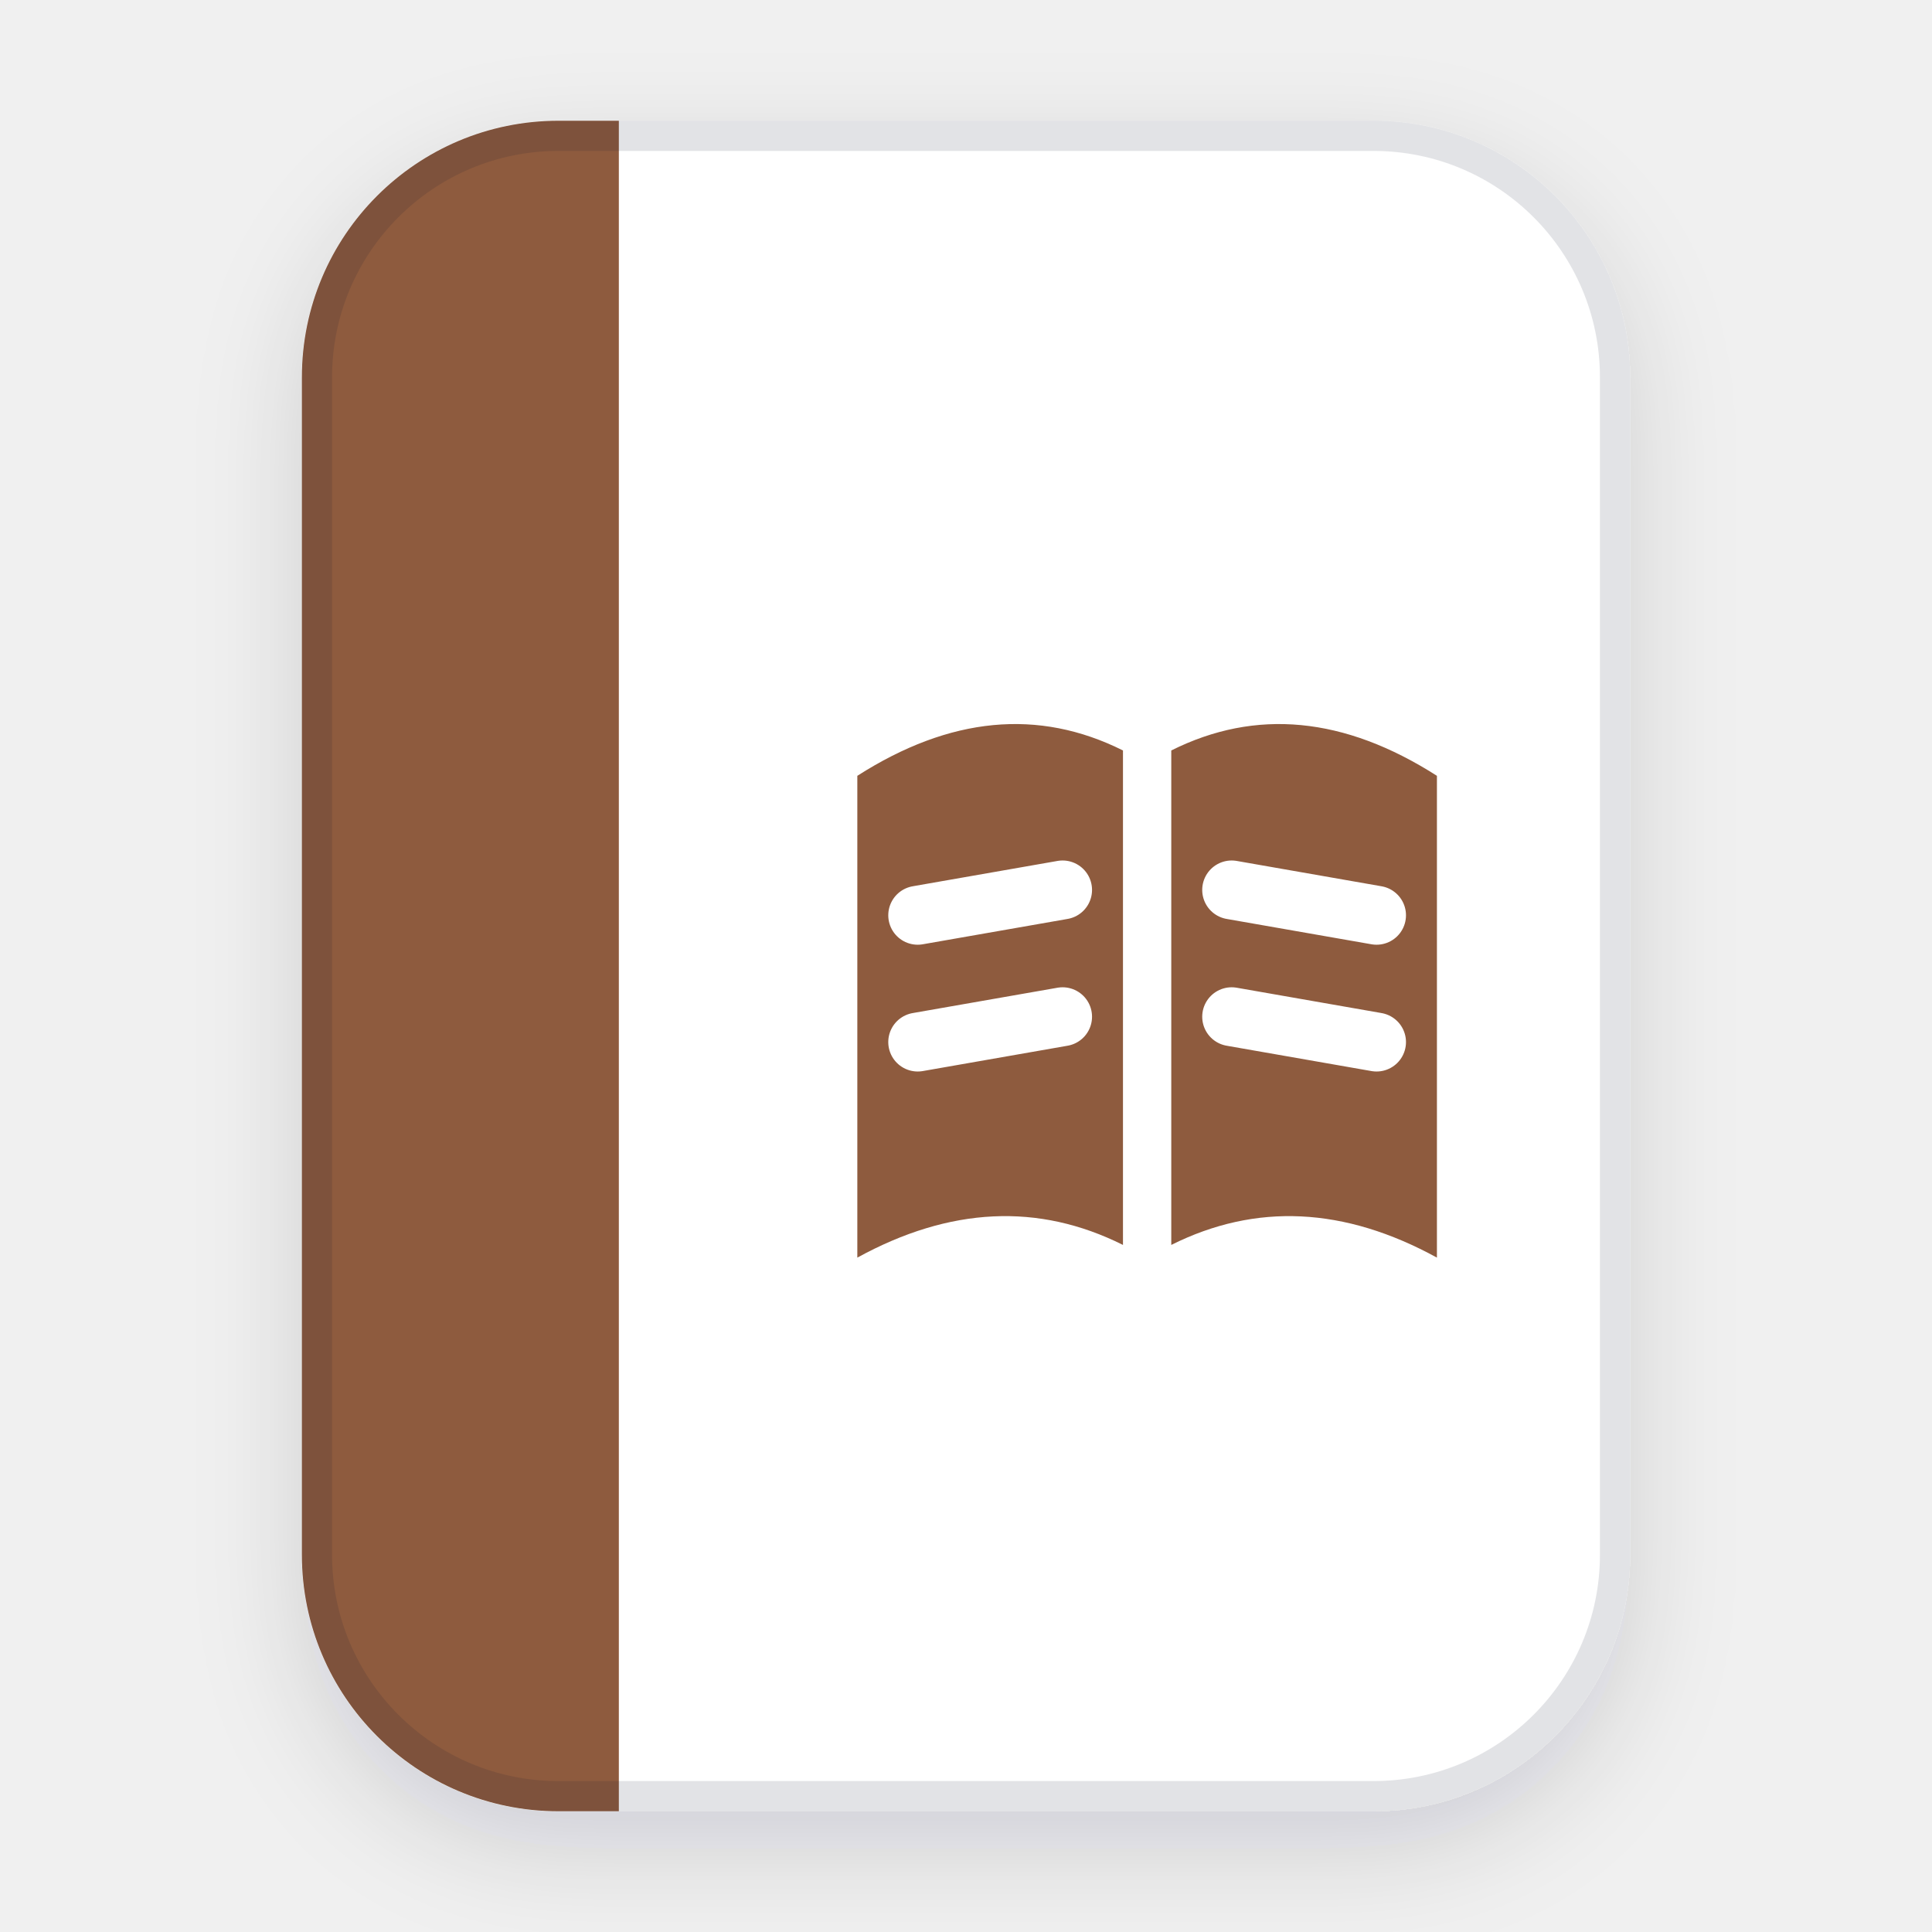
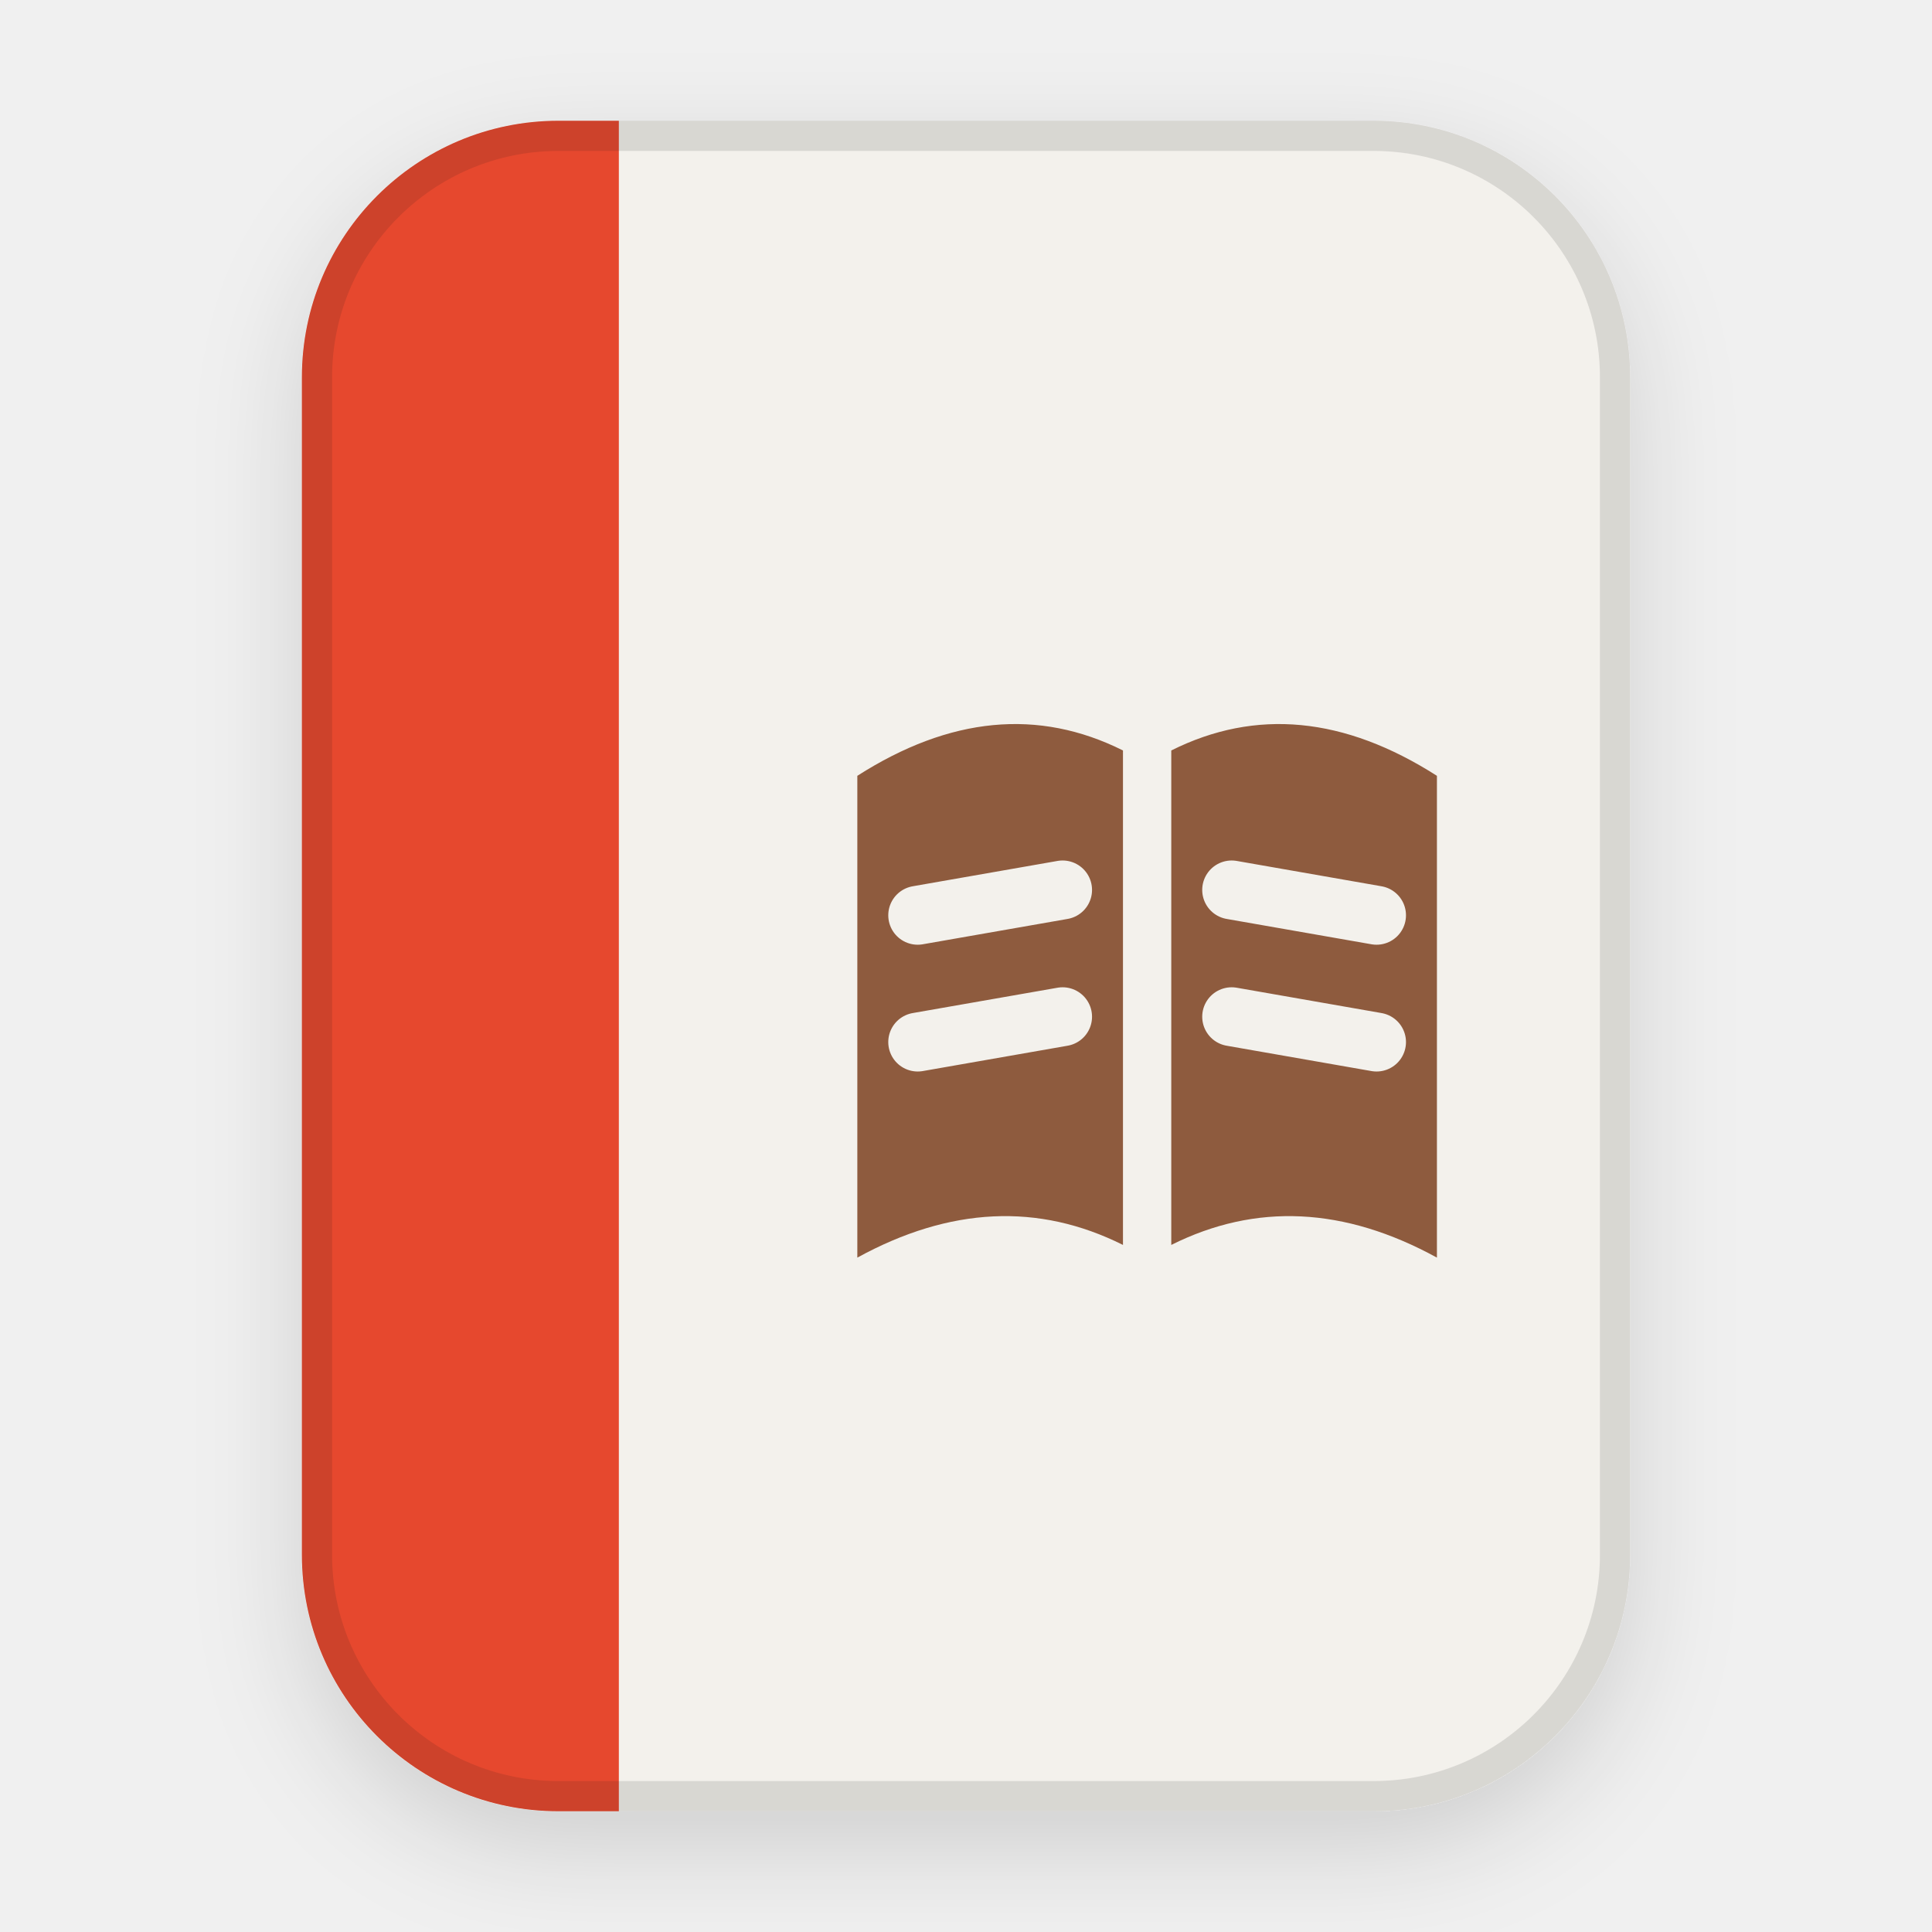
<svg xmlns="http://www.w3.org/2000/svg" width="256" height="256" viewBox="0 0 256 256" fill="none">
  <style>.s,.m{display:none}@media (max-width:23.98px){.l{display:none}.s{display:inline}}@media (min-width:23.99px) and (max-width:39.98px){.l{display:none}.m{display:inline}}</style>
  <g class="l">
    <defs>
      <filter id="shadow-large" x="-20%" y="-20%" width="140%" height="140%">
-         <feDropShadow dx="0" dy="5" stdDeviation="7" flood-color="#0F172A" flood-opacity="0.14" />
+         <feDropShadow dx="0" dy="5" stdDeviation="7" flood-color="#111111" flood-opacity="0.14" />
      </filter>
    </defs>
-     <path d="M74 16H182A34 34 0 0 1 216 50V206A34 34 0 0 1 182 240H74A34 34 0 0 1 40 206V50A34 34 0 0 1 74 16Z" fill="#FFFFFF" filter="url(#shadow-large)" />
-     <path d="M74 16H82V240H74A34 34 0 0 1 40 206V50A34 34 0 0 1 74 16Z" fill="#8E5B3E" />
+     <path d="M74 16H182A34 34 0 0 1 216 50V206A34 34 0 0 1 182 240H74A34 34 0 0 1 40 206V50A34 34 0 0 1 74 16Z" fill="#F3F1EC" filter="url(#shadow-large)" />
+     <path d="M74 16H82V240H74A34 34 0 0 1 40 206V50A34 34 0 0 1 74 16Z" fill="#E6482E" />
    <path d="M113.6 102.8Q132 91.04 148.8 99.44V164.96Q132 156.56 113.6 166.64Z" fill="#8E5B3E" />
    <path d="M190.4 102.8Q172 91.04 155.2 99.44V164.96Q172 156.56 190.4 166.64Z" fill="#8E5B3E" />
-     <path d="M121.6 121.28L140.8 117.92M163.2 117.92L182.4 121.28M121.6 138.08L140.8 134.72M163.2 134.72L182.4 138.08" stroke="#FFFFFF" stroke-width="7.8" stroke-linecap="round" stroke-linejoin="round" />
-     <path d="M74 18H182A32 32 0 0 1 214 50V206A32 32 0 0 1 182 238H74A32 32 0 0 1 42 206V50A32 32 0 0 1 74 18Z" stroke="#0F172A" stroke-opacity="0.12" stroke-width="4" />
+     <path d="M121.6 121.28L140.8 117.92M163.2 117.92L182.4 121.28M121.6 138.08L140.8 134.72M163.2 134.72L182.4 138.08" stroke="#F3F1EC" stroke-width="7.8" stroke-linecap="round" stroke-linejoin="round" />
+     <path d="M74 18H182A32 32 0 0 1 214 50V206A32 32 0 0 1 182 238H74A32 32 0 0 1 42 206V50A32 32 0 0 1 74 18Z" stroke="#111111" stroke-opacity="0.12" stroke-width="4" />
  </g>
  <g class="m">
    <defs>
      <filter id="shadow-mid" x="-20%" y="-20%" width="140%" height="140%">
-         <feDropShadow dx="0" dy="3" stdDeviation="4" flood-color="#0F172A" flood-opacity="0.14" />
+         <feDropShadow dx="0" dy="3" stdDeviation="4" flood-color="#111111" flood-opacity="0.14" />
      </filter>
    </defs>
-     <path d="M72 12H184A36 36 0 0 1 220 48V208A36 36 0 0 1 184 244H72A36 36 0 0 1 36 208V48A36 36 0 0 1 72 12Z" fill="#FFFFFF" filter="url(#shadow-mid)" />
-     <path d="M72 12H84V244H72A36 36 0 0 1 36 208V48A36 36 0 0 1 72 12Z" fill="#8E5B3E" />
+     <path d="M72 12H184A36 36 0 0 1 220 48V208A36 36 0 0 1 184 244H72A36 36 0 0 1 36 208V48A36 36 0 0 1 72 12Z" fill="#F3F1EC" filter="url(#shadow-mid)" />
+     <path d="M72 12H84V244H72A36 36 0 0 1 36 208V48A36 36 0 0 1 72 12Z" fill="#E6482E" />
    <path d="M113.68 99.2Q133 85.76 150.64 95.36V170.24Q133 160.64 113.68 172.16Z" fill="#8E5B3E" />
    <path d="M194.32 99.2Q175 85.76 157.36 95.36V170.24Q175 160.64 194.32 172.16Z" fill="#8E5B3E" />
-     <path d="M122.08 120.32L142.24 116.48M165.76 116.48L185.92 120.32M122.08 139.52L142.24 135.68M165.76 135.68L185.92 139.52" stroke="#FFFFFF" stroke-width="10.8" stroke-linecap="round" stroke-linejoin="round" />
-     <path d="M72 16H184A32 32 0 0 1 216 48V208A32 32 0 0 1 184 240H72A32 32 0 0 1 40 208V48A32 32 0 0 1 72 16Z" stroke="#0F172A" stroke-opacity="0.18" stroke-width="8" />
+     <path d="M122.08 120.32L142.24 116.48M165.76 116.48L185.92 120.32M122.08 139.52L142.24 135.68M165.76 135.68L185.92 139.52" stroke="#F3F1EC" stroke-width="10.8" stroke-linecap="round" stroke-linejoin="round" />
+     <path d="M72 16H184A32 32 0 0 1 216 48V208A32 32 0 0 1 184 240H72A32 32 0 0 1 40 208V48A32 32 0 0 1 72 16Z" stroke="#111111" stroke-opacity="0.18" stroke-width="8" />
  </g>
  <g class="s">
-     <path d="M56 0H200A40 40 0 0 1 240 40V216A40 40 0 0 1 200 256H56A40 40 0 0 1 16 216V40A40 40 0 0 1 56 0Z" fill="#FFFFFF" />
-     <path d="M56 0H80V256H56A40 40 0 0 1 16 216V40A40 40 0 0 1 56 0Z" fill="#8E5B3E" />
+     <path d="M56 0H200A40 40 0 0 1 240 40V216A40 40 0 0 1 200 256H56A40 40 0 0 1 16 216V40A40 40 0 0 1 56 0Z" fill="#F3F1EC" />
+     <path d="M56 0H80V256H56A40 40 0 0 1 16 216V40A40 40 0 0 1 56 0Z" fill="#E6482E" />
    <path d="M108.08 89.6Q132 71.68 153.84 84.48V184.32Q132 171.52 108.08 186.88Z" fill="#8E5B3E" />
    <path d="M207.92 89.6Q184 71.68 162.16 84.48V184.32Q184 171.52 207.92 186.88Z" fill="#8E5B3E" />
-     <path d="M56 8H200A32 32 0 0 1 232 40V216A32 32 0 0 1 200 248H56A32 32 0 0 1 24 216V40A32 32 0 0 1 56 8Z" stroke="#0F172A" stroke-opacity="0.26" stroke-width="16" />
+     <path d="M56 8H200A32 32 0 0 1 232 40V216A32 32 0 0 1 200 248H56A32 32 0 0 1 24 216V40A32 32 0 0 1 56 8Z" stroke="#111111" stroke-opacity="0.26" stroke-width="16" />
  </g>
</svg>
